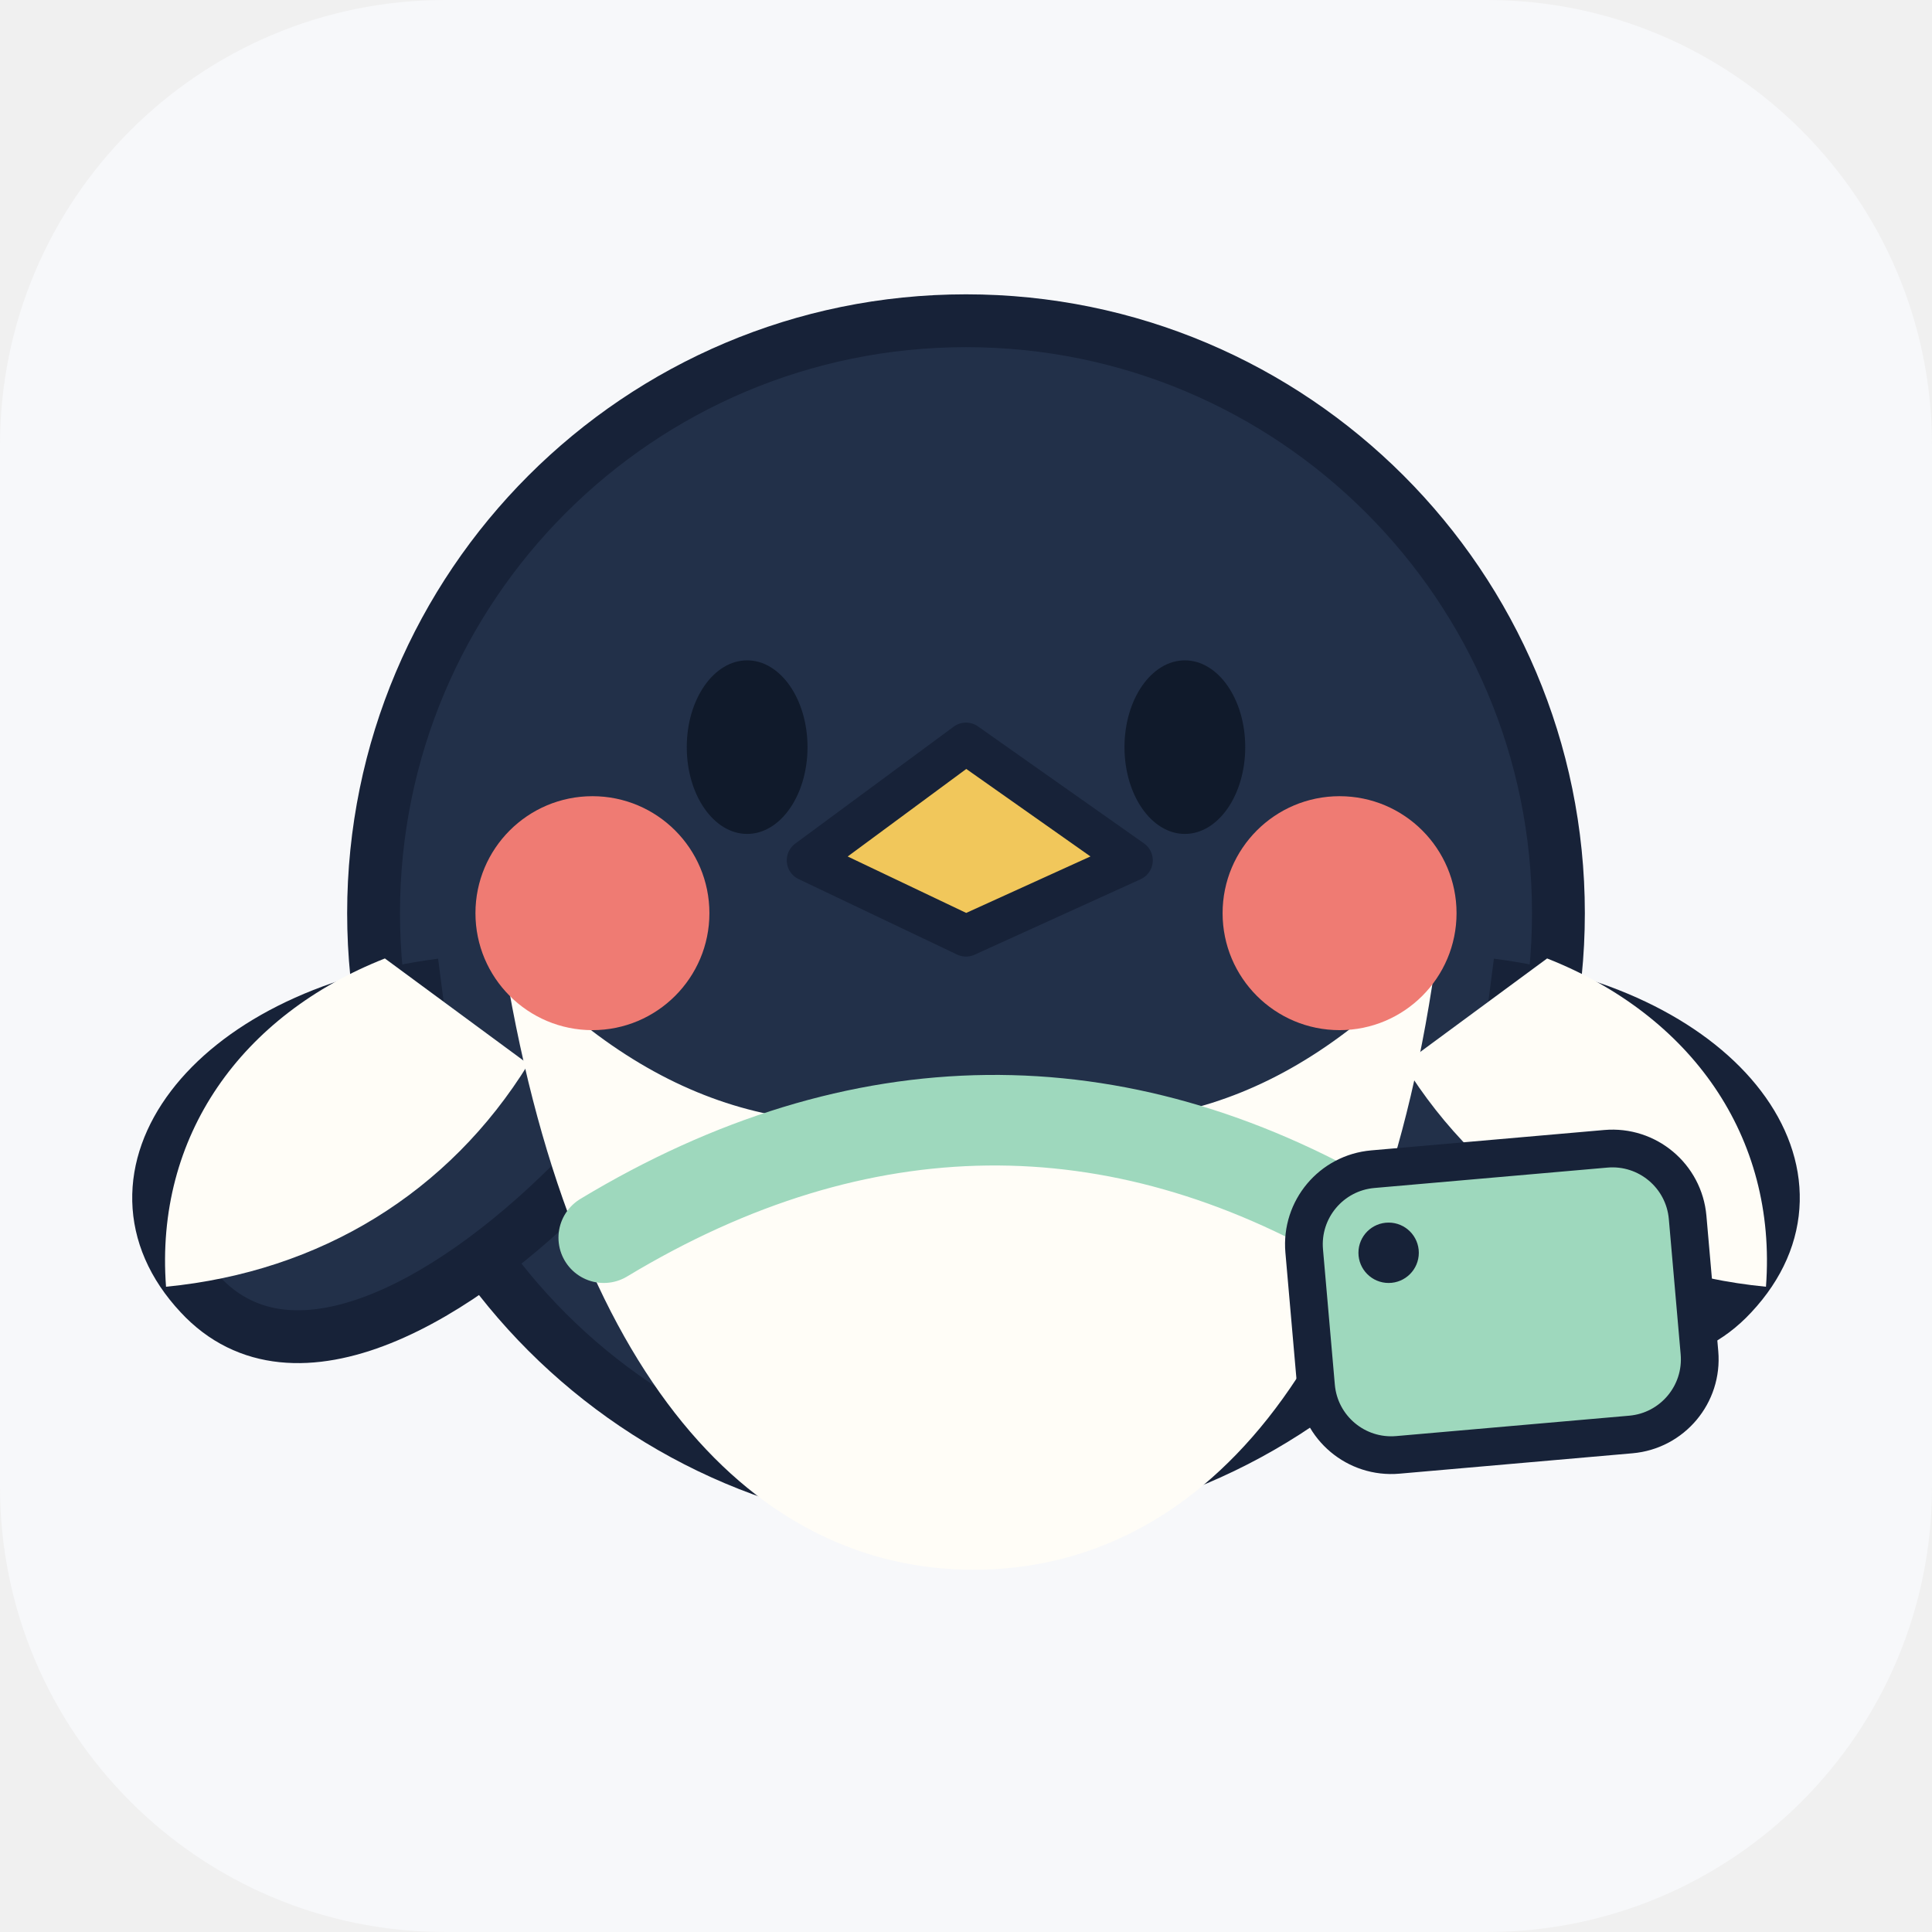
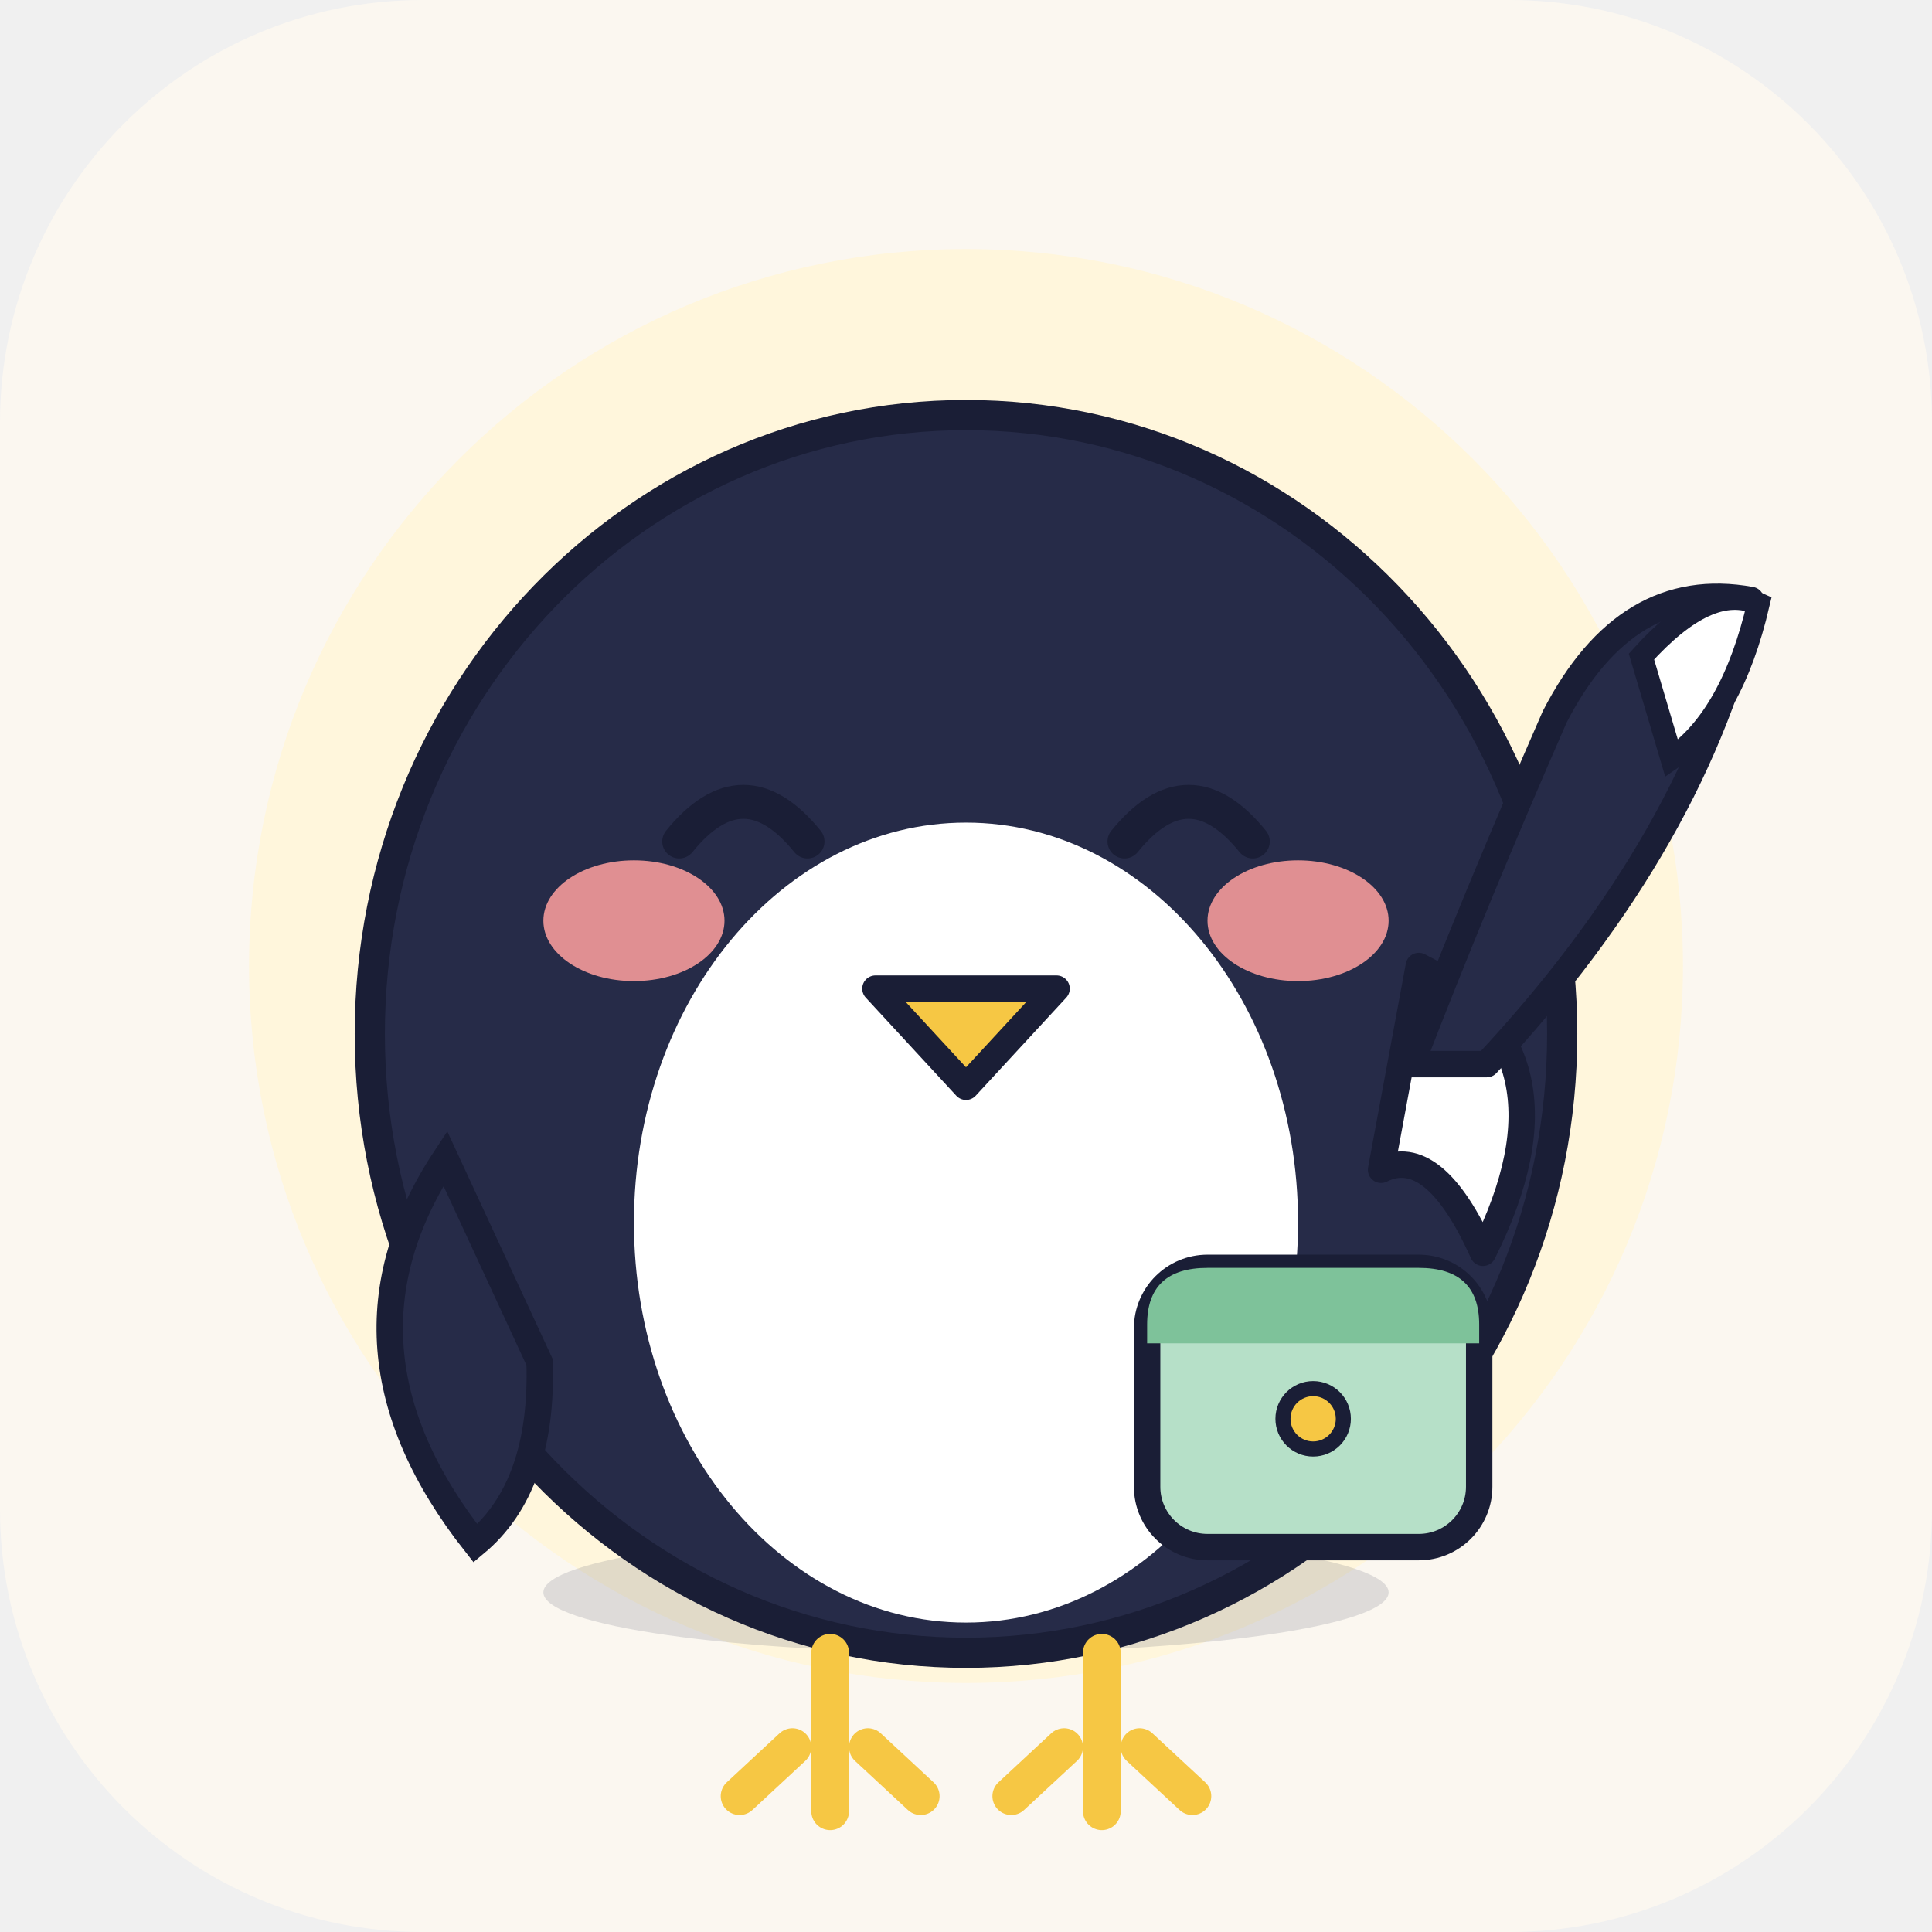
- <svg xmlns="http://www.w3.org/2000/svg" viewBox="0 0 512 512">
-   <rect width="512" height="512" rx="118" fill="#F7F8FA" />
-   <circle cx="256" cy="242" r="157" fill="#223049" stroke="#172238" stroke-width="14" />
-   <path d="M117 261c-62 8-93 51-64 82 25 27 69 1 101-32" fill="#223049" stroke="#172238" stroke-width="14" />
-   <path d="M395 261c62 8 93 51 64 82-25 27-69 1-101-32" fill="#223049" stroke="#172238" stroke-width="14" />
-   <path d="M133 251c18 116 68 165 125 165 59 0 108-52 123-165-39 43-79 53-124 42-45 12-86 0-124-42Z" fill="#FFFDF7" />
-   <path d="M102 254c-38 15-61 47-58 87 41-4 75-25 96-59" fill="#FFFDF7" />
-   <path d="M410 254c38 15 61 47 58 87-41-4-75-25-96-59" fill="#FFFDF7" />
-   <ellipse cx="198" cy="198" rx="16" ry="23" fill="#101A2B" />
-   <ellipse cx="314" cy="198" rx="16" ry="23" fill="#101A2B" />
-   <circle cx="157" cy="242" r="31" fill="#EF7B73" />
-   <circle cx="355" cy="242" r="31" fill="#EF7B73" />
-   <path d="M214 228l42-31 44 31-44 20Z" fill="#F1C75B" stroke="#172238" stroke-width="11" stroke-linejoin="round" />
-   <path d="M160 328c68-41 136-41 201-3" fill="none" stroke="#9ED8BD" stroke-width="24" stroke-linecap="round" />
-   <rect x="347" y="307" width="102" height="76" rx="20" fill="#9ED8BD" stroke="#172238" stroke-width="10" transform="rotate(-5 398 345)" />
-   <circle cx="368" cy="332" r="8" fill="#172238" />
+ <svg xmlns="http://www.w3.org/2000/svg" viewBox="0 0 512 512" role="img" aria-label="잇다 마스코트 잇치">
+   <rect width="512" height="512" rx="112" fill="#FBF7F0" />
+   <circle cx="256" cy="256" r="190" fill="#FFF6DC" />
+   <ellipse cx="256" cy="422" rx="112" ry="16" fill="#262B48" opacity=".14" />
+   <path d="M158 170Q256 120 354 170" fill="none" stroke="#7EC29A" stroke-width="14" stroke-linecap="round" />
+   <ellipse cx="256" cy="274" rx="158" ry="164" fill="#262B48" stroke="#1A1E36" stroke-width="8" />
+   <ellipse cx="256" cy="324" rx="88" ry="106" fill="#FFFFFF" />
+   <path d="M376 256Q420 278 393 332Q380 303 366 310Z" fill="#FFFFFF" stroke="#1A1E36" stroke-width="7" stroke-linejoin="round" />
+   <path d="M118 307Q85 357 126 409Q144 394 143 361Z" fill="#262B48" stroke="#1A1E36" stroke-width="7" />
+   <path d="M394 282Q450 222 464 159Q431 153 412 190Q391 238 374 282Z" fill="#262B48" stroke="#1A1E36" stroke-width="7" stroke-linejoin="round" />
+   <path d="M435 174Q453 154 466 160Q459 190 443 201Z" fill="#FFFFFF" stroke="#1A1E36" stroke-width="6" />
+   <rect x="304" y="336" width="88" height="74" rx="16" fill="#B6E0C8" stroke="#1A1E36" stroke-width="7" />
+   <path d="M304 356V351Q304 336 320 336H376Q392 336 392 351V356Z" fill="#7EC29A" />
+   <circle cx="348" cy="376" r="8" fill="#F6C744" stroke="#1A1E36" stroke-width="4" />
+   <ellipse cx="168" cy="244" rx="24" ry="16" fill="#F49A9A" opacity=".9" />
+   <ellipse cx="344" cy="244" rx="24" ry="16" fill="#F49A9A" opacity=".9" />
+   <path d="M180 223Q197 202 214 223" fill="none" stroke="#1A1E36" stroke-width="9" stroke-linecap="round" />
+   <path d="M298 223Q315 202 332 223" fill="none" stroke="#1A1E36" stroke-width="9" stroke-linecap="round" />
+   <path d="M232 262L280 262L256 288Z" fill="#F6C744" stroke="#1A1E36" stroke-width="7" stroke-linejoin="round" />
+   <path d="M220 438V463M210 463L196 476M220 463V480M230 463L244 476M292 438V463M282 463L268 476M292 463V480M302 463L316 476" fill="none" stroke="#F6C744" stroke-width="10" stroke-linecap="round" />
</svg>
